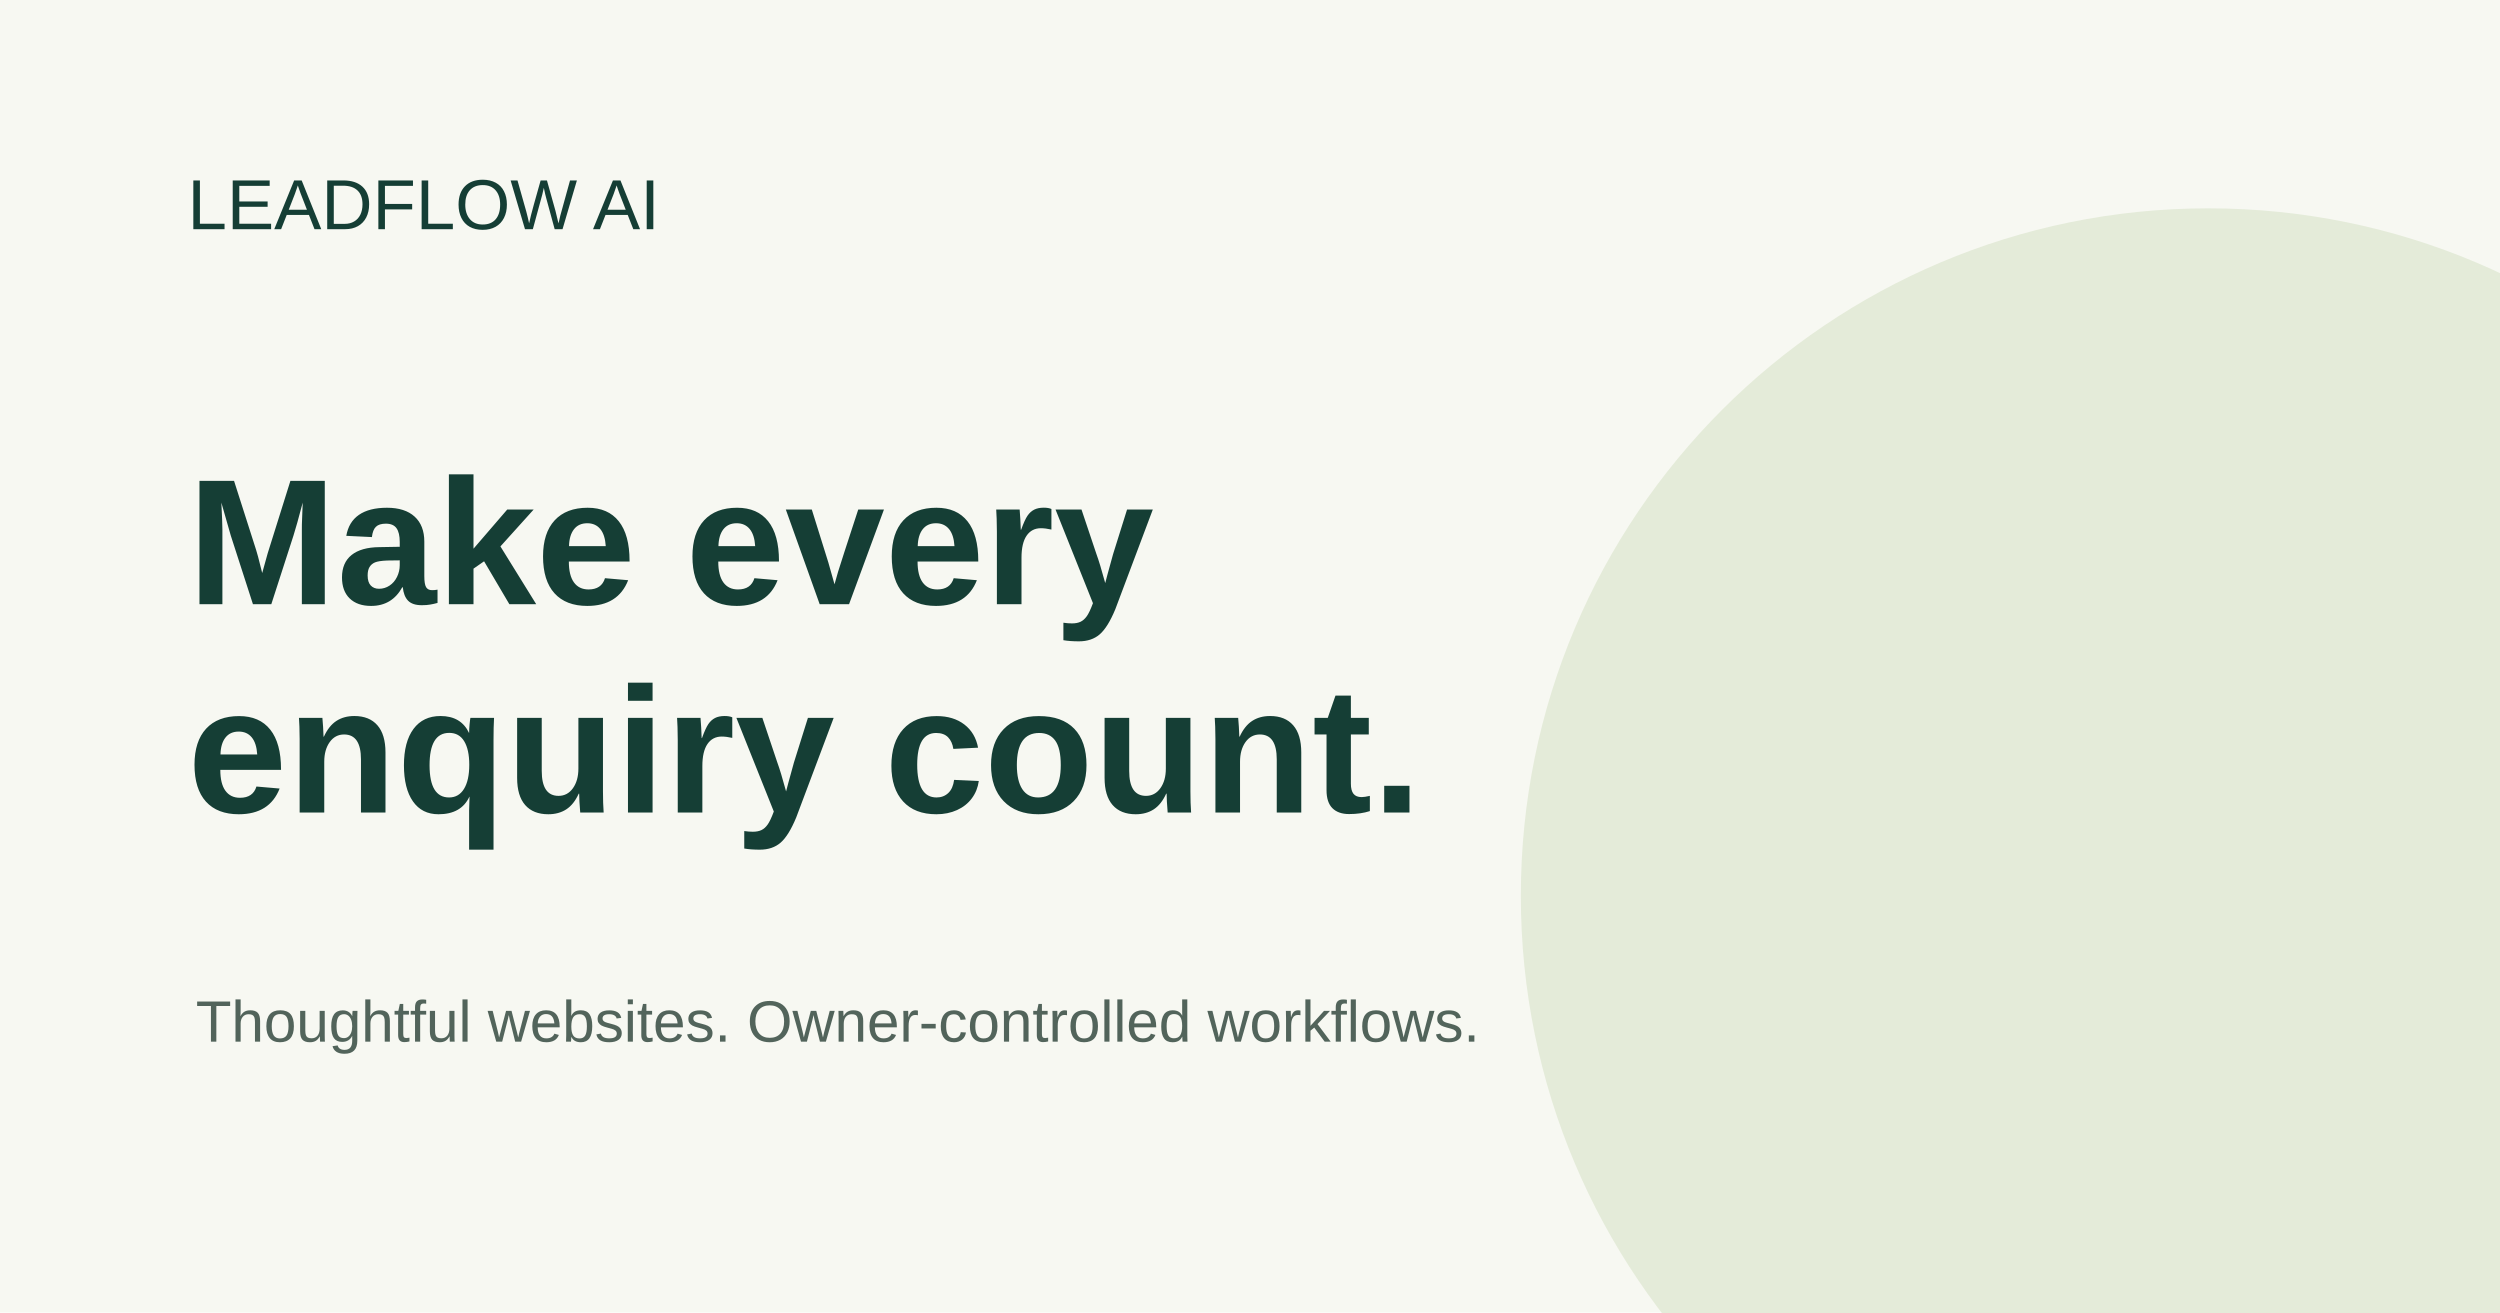
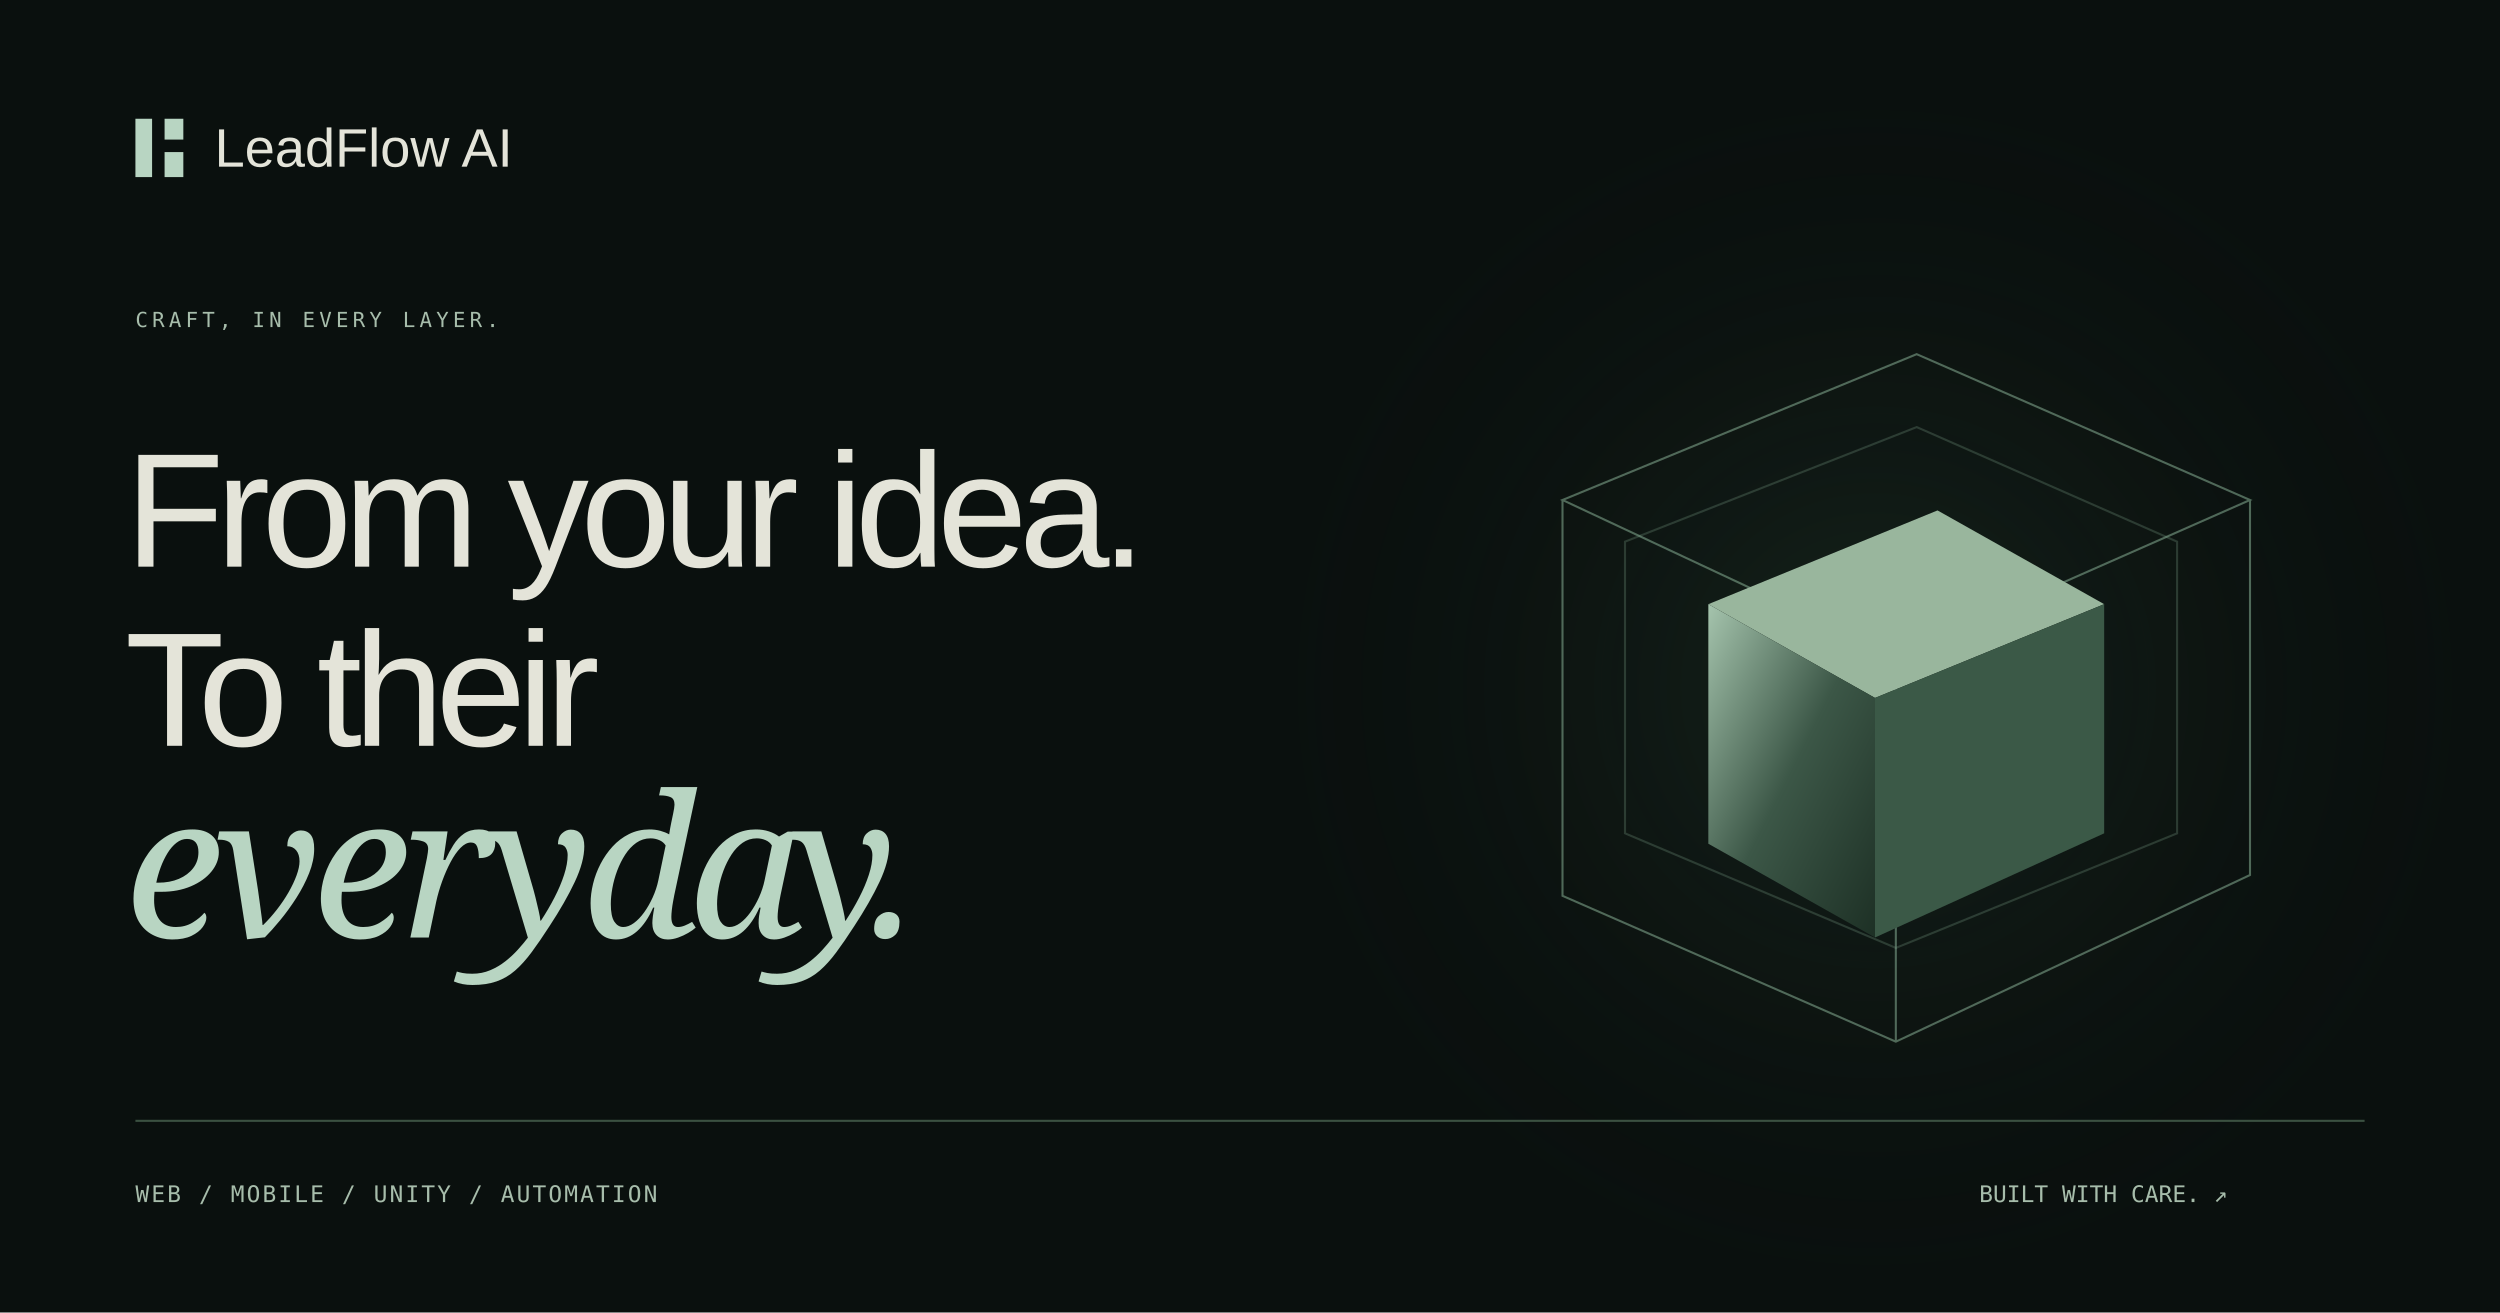
<svg xmlns="http://www.w3.org/2000/svg" width="1200" height="630" viewBox="0 0 1200 630">
-   <rect width="1200" height="630" fill="#f7f8f2" />
-   <circle cx="1060" cy="430" r="330" fill="#e4ebd9" />
-   <text x="90" y="110" font-family="Arial,sans-serif" font-size="34" fill="#153e35">LEADFLOW AI</text>
-   <text x="90" y="290" font-family="Arial,sans-serif" font-weight="700" font-size="86" fill="#153e35">Make every</text>
-   <text x="90" y="390" font-family="Arial,sans-serif" font-weight="700" font-size="86" fill="#153e35">enquiry count.</text>
-   <text x="94" y="500" font-family="Arial,sans-serif" font-size="28" fill="#52645b">Thoughtful websites. Owner-controlled workflows.</text>
+   <defs>
+     <linearGradient id="core" x2="1" y2="1">
+       <stop stop-color="#a5c4ad" />
+       <stop offset=".5" stop-color="#3c5747" />
+       <stop offset="1" stop-color="#1d3025" />
+     </linearGradient>
+     <radialGradient id="halo">
+       <stop stop-color="#395b4444" />
+       <stop offset="1" stop-color="#0a100e00" />
+     </radialGradient>
+   </defs>
+   <rect width="1200" height="630" fill="#0a100e" />
+   <ellipse cx="900" cy="330" rx="300" ry="300" fill="url(#halo)" />
+   <path d="M65 57h8v28h-8zm14 0h9v10h-9zm0 16h9v12h-9" fill="#b8d5c2" />
+   <text x="103" y="80" font-family="Arial,sans-serif" font-size="26" fill="#e4e4d9">LeadFlow AI</text>
+   <text x="65" y="157" font-family="monospace" font-size="10" letter-spacing="2" fill="#a7bdab">CRAFT, IN EVERY LAYER.</text>
+   <text x="60" y="272" font-family="Arial,sans-serif" font-size="78" letter-spacing="-4" fill="#e4e4d9">From your idea.</text>
+   <text x="60" y="358" font-family="Arial,sans-serif" font-size="78" letter-spacing="-4" fill="#e4e4d9">To their</text>
+   <text x="60" y="450" font-family="Georgia,serif" font-style="italic" font-size="95" letter-spacing="-4" fill="#b8d5c2">everyday.</text>
+   <g stroke="#86ae94" stroke-width="1" fill="none">
+     <path d="M750 240 920 170 1080 240 910 315Z M750 240V430L910 500 1080 420V240 M910 315V500" opacity=".55" />
+     <path d="M780 260 920 205 1045 260V400L910 455 780 400Z" opacity=".25" />
+   </g>
+   <path d="M820 290 930 245 1010 290 900 335Z" fill="#99b69d" />
+   <path d="M820 290V405L900 450V335Z" fill="url(#core)" />
+   <path d="M900 335 1010 290V400L900 450Z" fill="#3b5947" />
+   <path d="M65 538H1135" stroke="#3b5141" />
+   <text x="65" y="577" font-family="monospace" font-size="11" letter-spacing="1" fill="#a7bdab">WEB / MOBILE / UNITY / AUTOMATION</text>
+   <text x="950" y="577" font-family="monospace" font-size="11" fill="#a7bdab">BUILT WITH CARE. ↗</text>
</svg>
